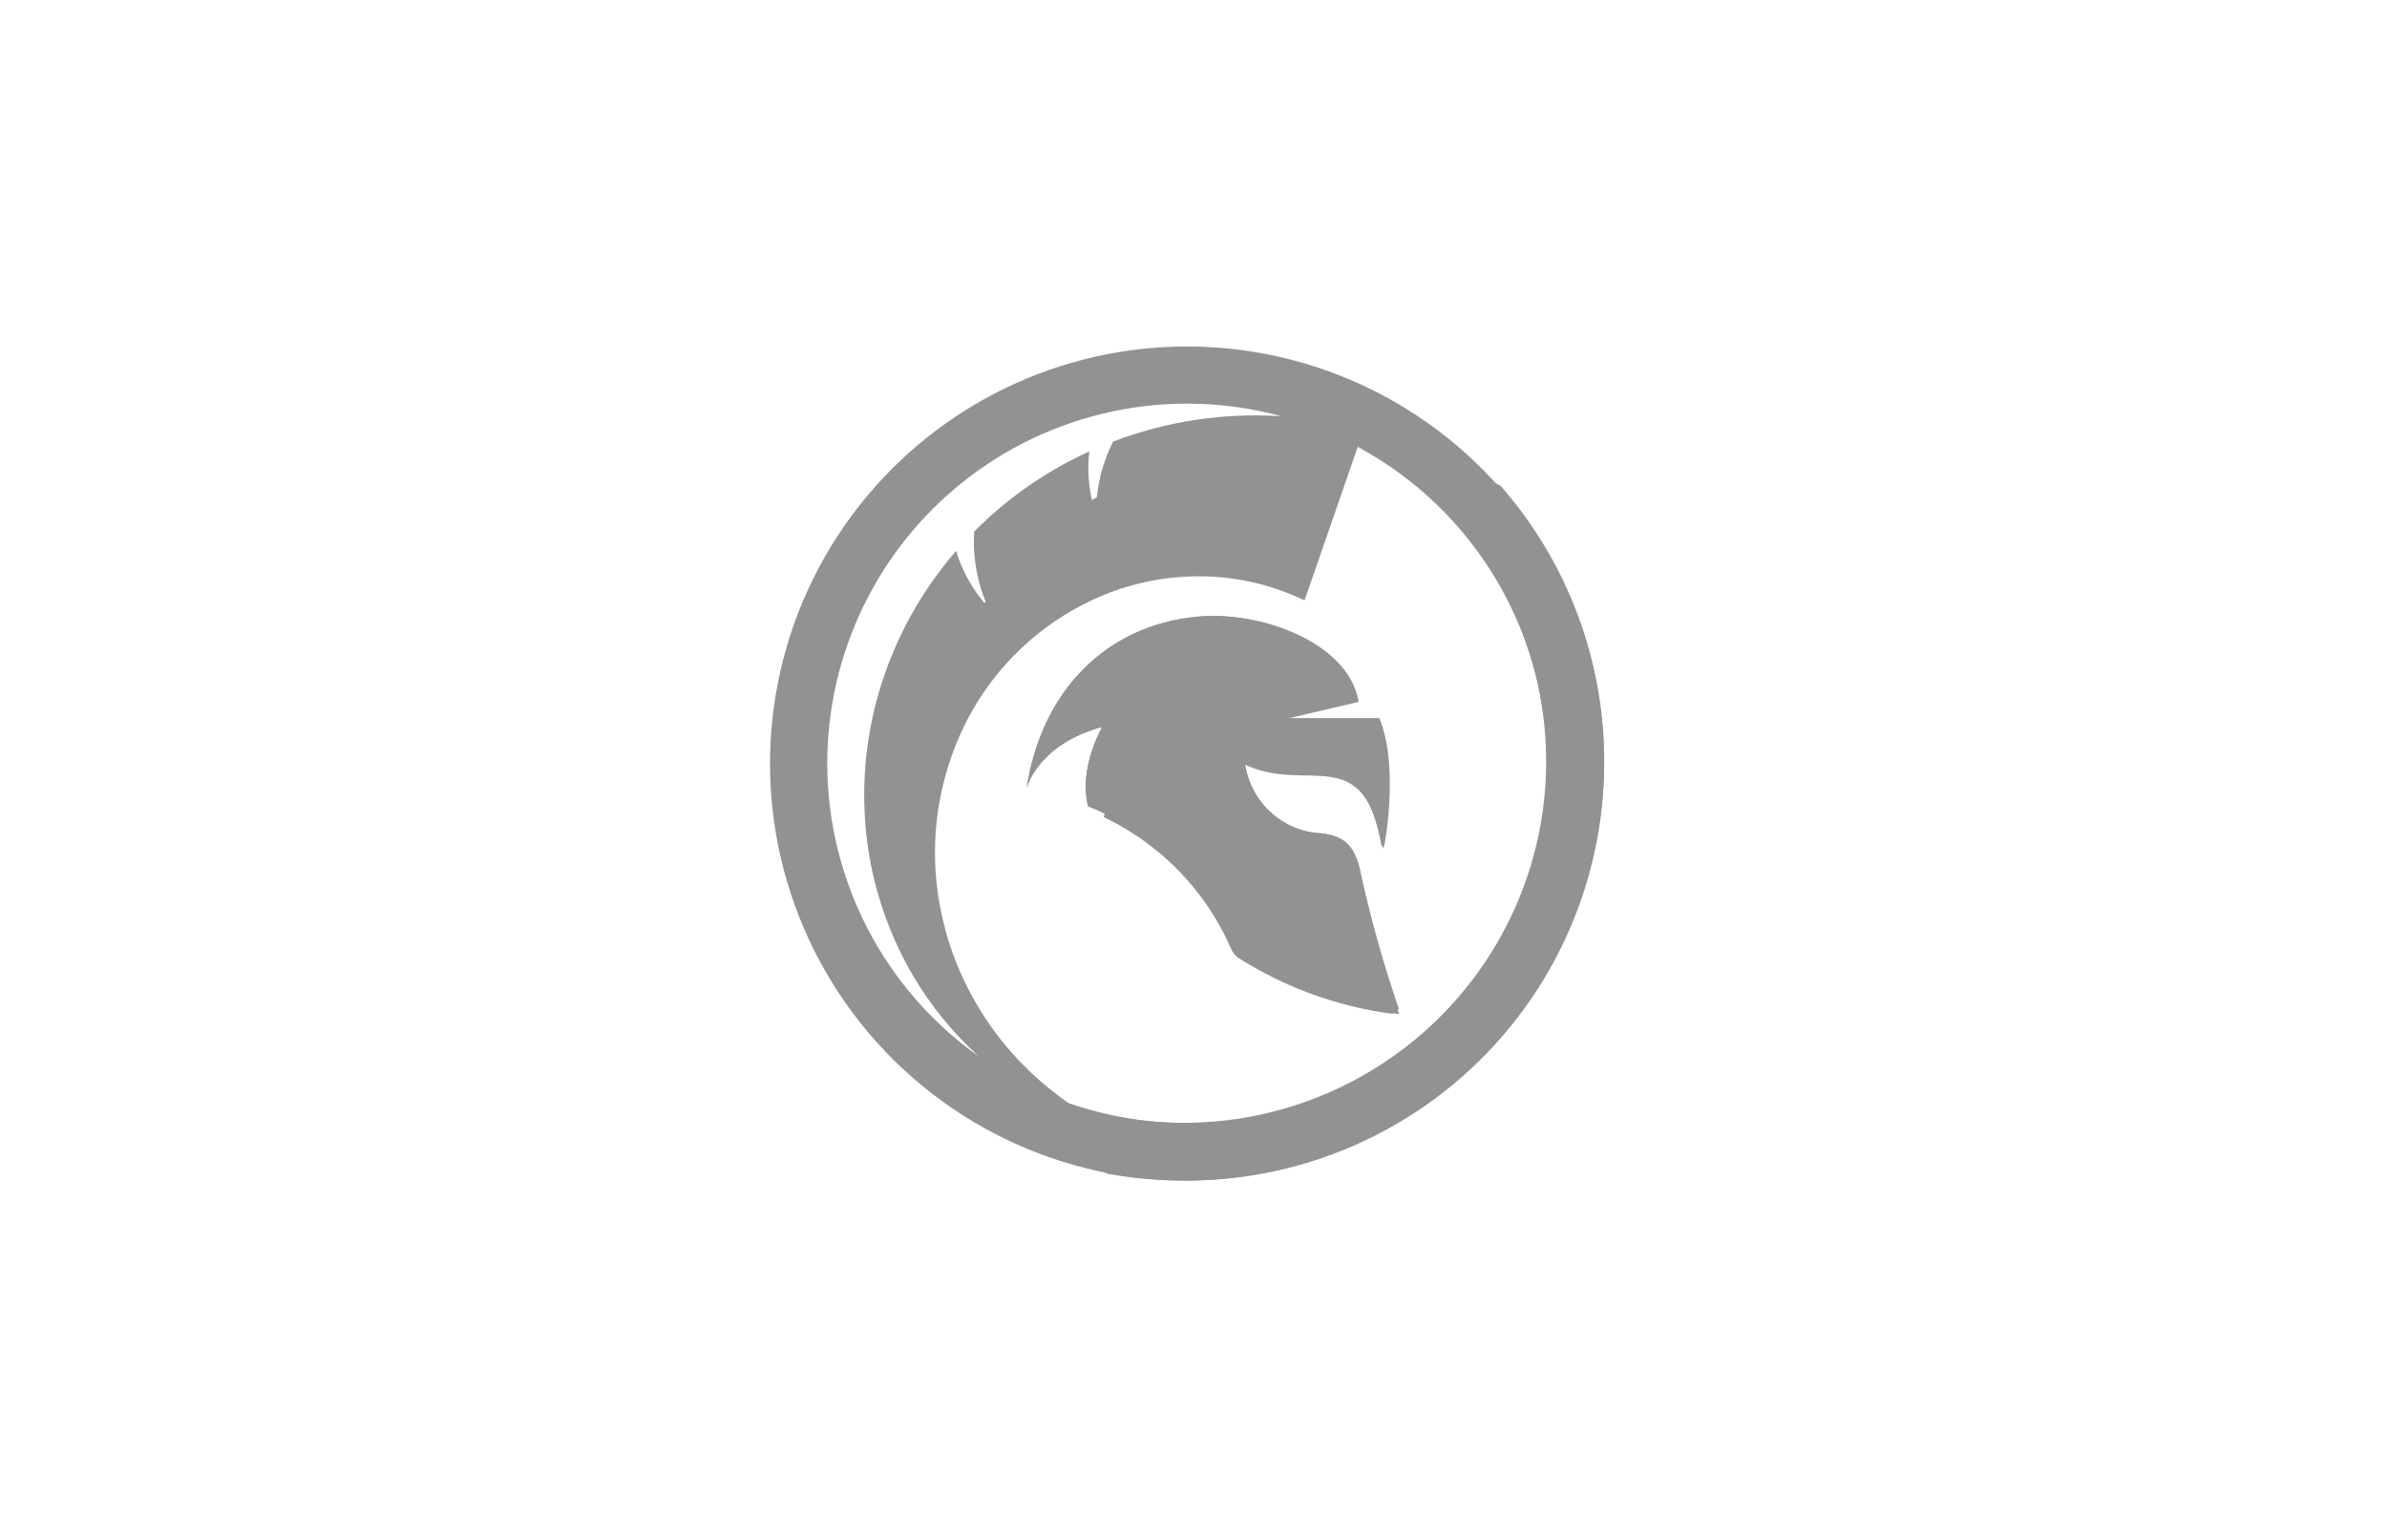
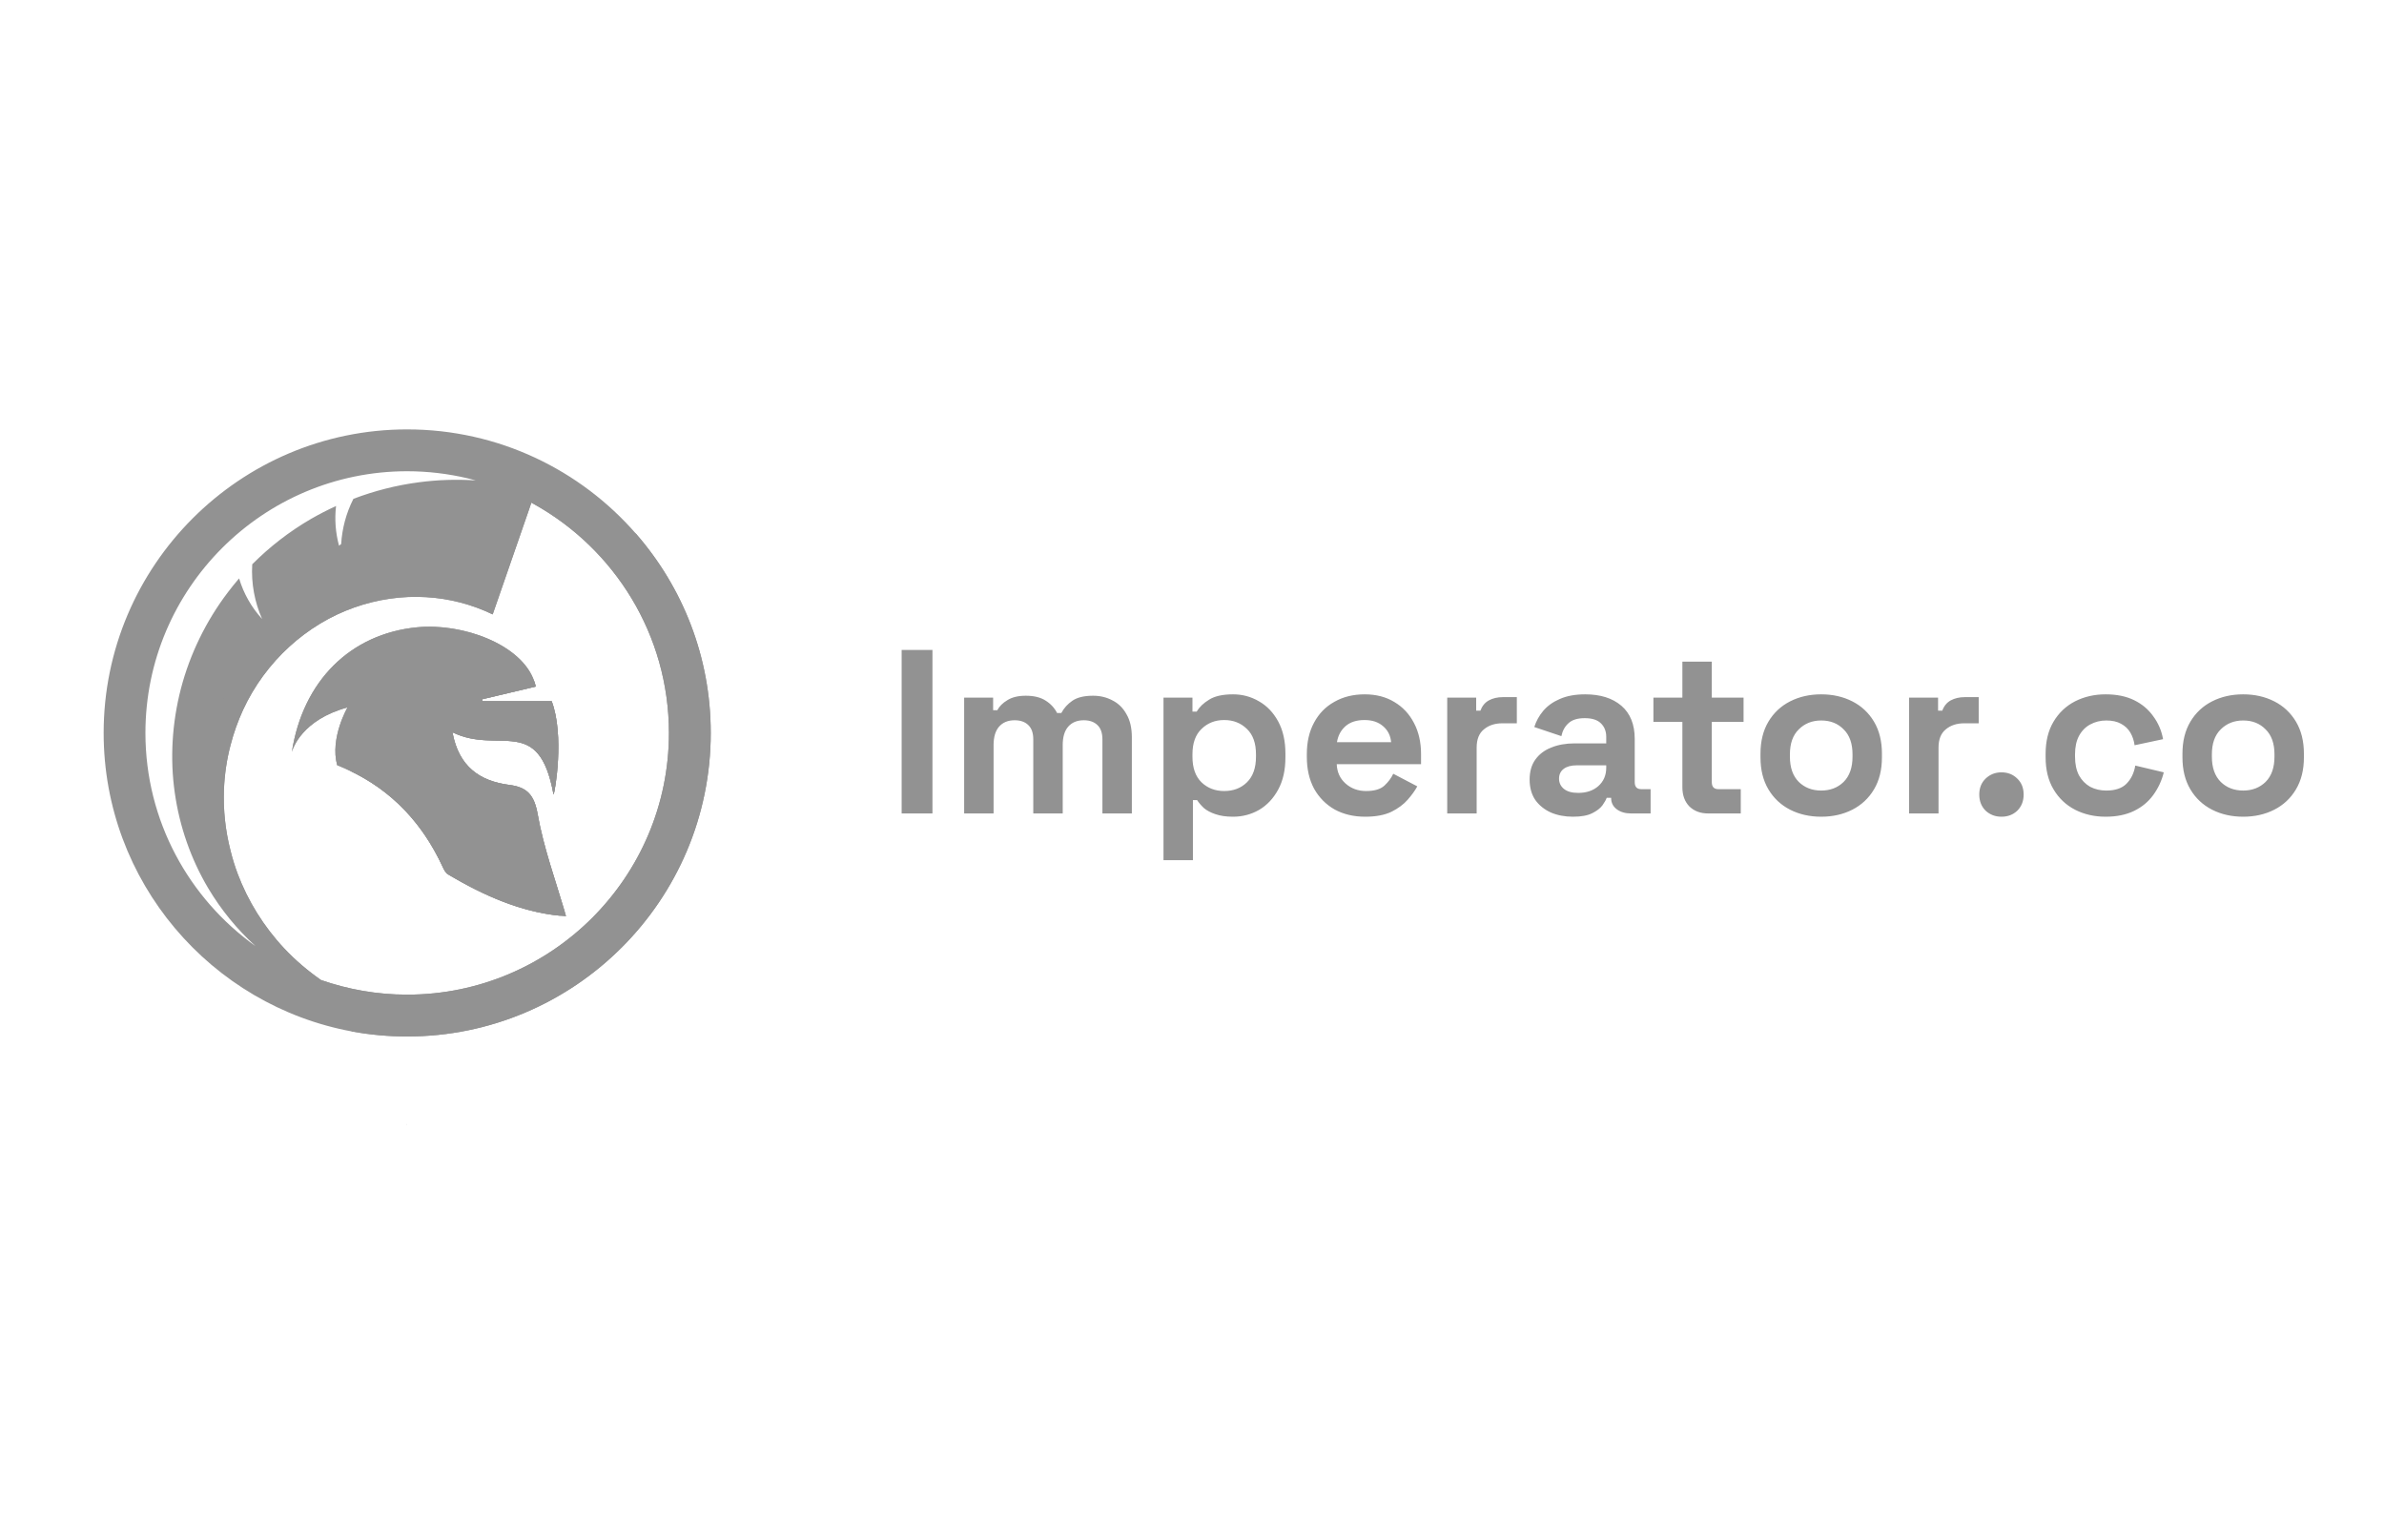
- <svg xmlns="http://www.w3.org/2000/svg" width="186" height="120" viewBox="0 0 186 120" fill="none">
-   <path d="M101.149 44.146C101.042 44.108 100.942 44.069 100.842 44.038C100.703 43.979 100.559 43.93 100.412 43.892C100.259 43.839 100.105 43.784 99.952 43.739C99.889 43.716 99.825 43.699 99.76 43.685C99.422 43.578 99.061 43.471 98.701 43.379C94.135 42.11 89.256 42.648 85.076 44.883C85.068 44.883 85.06 44.891 85.052 44.898C84.692 45.06 84.347 45.244 84.001 45.428C81.192 46.991 78.788 49.189 76.981 51.847C75.173 54.505 74.012 57.55 73.59 60.737C73.919 59.465 74.36 58.224 74.909 57.03C76.068 54.502 77.717 52.23 79.761 50.344C81.805 48.459 84.203 46.999 86.816 46.048C89.273 45.171 91.88 44.793 94.485 44.935C96.972 45.072 99.408 45.701 101.651 46.785L105.563 35.489C103.257 37.867 101.719 40.883 101.149 44.146ZM117.006 38.165C113.6 34.25 109.305 31.207 104.482 29.293C99.659 27.378 94.448 26.646 89.284 27.159C84.121 27.672 79.155 29.414 74.802 32.24C70.45 35.066 66.838 38.894 64.267 43.402C61.697 47.911 60.243 52.97 60.028 58.156C59.813 63.342 60.843 68.504 63.031 73.211C65.219 77.917 68.502 82.031 72.606 85.207C76.71 88.384 81.514 90.532 86.617 91.471C91.305 92.327 96.124 92.143 100.732 90.931C105.341 89.72 109.627 87.511 113.288 84.46C116.95 81.409 119.896 77.591 121.92 73.276C123.944 68.961 124.995 64.254 125 59.487C125.007 51.644 122.167 44.065 117.006 38.16V38.165ZM64.461 59.487C64.463 55.254 65.422 51.076 67.268 47.267C69.113 43.458 71.797 40.115 75.118 37.492C78.439 34.867 82.31 33.029 86.442 32.115C90.574 31.201 94.86 31.235 98.977 32.213C99.26 32.29 99.545 32.359 99.829 32.435C95.374 32.145 90.909 32.817 86.738 34.408C85.972 35.92 85.526 37.573 85.427 39.265C85.411 39.548 85.403 39.833 85.403 40.109C85.326 39.878 85.257 39.648 85.197 39.419C84.824 38.037 84.717 36.596 84.882 35.175C83.962 35.596 83.072 36.058 82.205 36.556C79.901 37.894 77.783 39.529 75.906 41.421C75.787 43.427 76.149 45.434 76.964 47.271C75.824 46.029 74.982 44.544 74.501 42.928C74.47 42.959 74.448 42.989 74.424 43.012C74.034 43.464 73.673 43.922 73.319 44.386C70.971 47.465 69.255 50.978 68.271 54.724C67.32 58.361 67.095 62.15 67.611 65.874C68.116 69.48 69.329 72.951 71.179 76.087C72.552 78.403 74.264 80.501 76.257 82.311C72.613 79.724 69.641 76.301 67.589 72.331C65.537 68.36 64.465 63.956 64.461 59.486V59.487ZM92.487 87.521C89.348 87.52 86.23 86.993 83.265 85.96C81.843 84.972 80.527 83.839 79.337 82.58C77.159 80.263 75.459 77.537 74.336 74.561C74.031 73.748 73.775 72.918 73.569 72.075C73.023 69.949 72.788 67.754 72.871 65.56C72.936 63.932 73.177 62.316 73.592 60.741C73.921 59.468 74.363 58.228 74.912 57.034C76.07 54.506 77.72 52.233 79.764 50.348C81.808 48.463 84.206 47.002 86.819 46.052C89.276 45.175 91.883 44.797 94.487 44.939C96.975 45.076 99.41 45.705 101.653 46.789L105.566 35.493L105.796 34.817C105.896 34.871 105.988 34.917 106.079 34.978C111.514 37.988 115.794 42.72 118.247 48.428C120.701 54.136 121.188 60.499 119.632 66.514C118.077 72.53 114.567 77.858 109.654 81.66C104.741 85.463 98.704 87.525 92.492 87.522L92.487 87.521ZM101.149 44.147C101.042 44.109 100.942 44.07 100.842 44.039C100.703 43.98 100.559 43.932 100.412 43.894C100.259 43.84 100.105 43.786 99.952 43.74C99.889 43.718 99.825 43.7 99.76 43.687C99.422 43.579 99.061 43.472 98.701 43.38C94.135 42.111 89.256 42.65 85.076 44.884C85.068 44.884 85.06 44.892 85.052 44.9C84.692 45.061 84.347 45.246 84.001 45.429C81.192 46.992 78.788 49.191 76.981 51.849C75.173 54.507 74.012 57.551 73.59 60.738C73.919 59.466 74.36 58.225 74.909 57.031C76.068 54.503 77.717 52.231 79.761 50.346C81.805 48.46 84.203 47 86.816 46.049C89.273 45.173 91.88 44.794 94.485 44.936C96.972 45.073 99.408 45.702 101.651 46.786L105.563 35.491C103.257 37.868 101.719 40.883 101.149 44.146V44.147Z" fill="#929292" />
-   <path d="M109 79C104.546 78.529 100.265 76.993 96.512 74.52C96.272 74.327 96.089 74.072 95.981 73.782C94.924 71.298 93.39 69.05 91.469 67.169C89.548 65.289 87.277 63.812 84.789 62.826C84.008 59.911 85.888 56.643 85.888 56.643C81.084 57.962 80.11 61.031 80 61.408C81.167 53.82 86.183 48.749 93.269 48.059C98.285 47.575 104.879 50.1 105.795 54.411C103.916 54.856 102.028 55.321 100.135 55.77C100.141 55.838 100.144 55.907 100.143 55.976H107.481C108.852 59.605 107.83 65.774 107.679 65.973C106.125 57.311 101.901 61.754 96.985 59.306C97.157 60.821 97.86 62.222 98.965 63.257C100.071 64.292 101.506 64.89 103.011 64.945C104.913 65.191 105.64 66.042 106.003 68.106C106.81 71.789 107.81 75.425 109 79Z" fill="#929292" />
-   <path d="M109 79C108.788 78.984 108.576 78.97 108.358 78.947C104.134 78.372 100.088 76.86 96.508 74.52C96.268 74.328 96.085 74.073 95.977 73.784C94.056 69.271 90.592 65.61 86.221 63.474C85.759 63.236 85.281 63.03 84.788 62.824C84.008 59.91 85.887 56.642 85.887 56.642C81.084 57.961 80.11 61.03 80 61.405C81.167 53.818 86.183 48.749 93.267 48.059C98.056 47.599 104.285 49.878 105.634 53.843C105.702 54.028 105.755 54.218 105.793 54.411C103.914 54.855 102.027 55.321 100.133 55.769C100.139 55.838 100.142 55.907 100.141 55.975H107.476C108.847 59.604 107.825 65.772 107.673 65.971C106.119 57.31 101.896 61.752 96.981 59.305C97.153 60.819 97.855 62.22 98.96 63.255C100.066 64.289 101.501 64.888 103.005 64.943C104.907 65.188 105.634 66.039 105.999 68.103C106.765 71.639 107.724 75.129 108.87 78.558C108.916 78.713 108.955 78.855 109 79Z" fill="#929292" />
-   <path d="M116.935 37.865C112.024 35.153 106.466 33.823 100.855 34.019C95.245 34.215 89.793 35.928 85.084 38.976C85.007 39.022 84.929 39.077 84.852 39.131C80.473 42.023 76.905 45.98 74.484 50.628C72.062 55.276 70.867 60.462 71.012 65.698C71.156 70.934 72.635 76.047 75.308 80.556C77.982 85.064 81.762 88.82 86.294 91.468C91.021 92.329 95.88 92.143 100.527 90.925C105.175 89.707 109.498 87.486 113.19 84.419C116.882 81.352 119.853 77.513 121.894 73.174C123.935 68.835 124.995 64.103 125 59.31C125.006 51.423 122.14 43.803 116.935 37.865ZM92.209 87.499C89.043 87.498 85.9 86.968 82.909 85.93C81.475 84.936 80.148 83.798 78.948 82.531C76.751 80.201 75.037 77.461 73.905 74.469C73.598 73.651 73.34 72.817 73.131 71.969C72.581 69.831 72.343 67.625 72.427 65.419C72.493 63.782 72.737 62.157 73.155 60.573C73.487 59.294 73.932 58.046 74.485 56.846C75.654 54.304 77.317 52.019 79.379 50.124C81.44 48.228 83.858 46.76 86.493 45.804C88.971 44.923 91.6 44.542 94.226 44.685C96.735 44.823 99.191 45.455 101.452 46.545L105.398 35.188L105.63 34.508C105.731 34.562 105.824 34.609 105.915 34.67C111.396 37.697 115.711 42.455 118.185 48.194C120.658 53.934 121.149 60.331 119.58 66.379C118.011 72.428 114.47 77.784 109.516 81.607C104.562 85.43 98.474 87.503 92.209 87.499Z" fill="#929292" />
-   <path d="M109 78.614C108.831 78.743 108.661 78.871 108.478 79C104.189 78.431 100.081 76.933 96.445 74.615C96.202 74.424 96.016 74.172 95.907 73.885C93.956 69.414 90.439 65.787 86 63.671C86.535 61.684 87.495 59.835 88.816 58.246C90.136 56.658 91.786 55.369 93.655 54.465C95.523 53.56 97.567 53.063 99.647 53.006C101.726 52.948 103.795 53.333 105.711 54.133C105.78 54.316 105.834 54.504 105.873 54.695C103.965 55.136 102.049 55.596 100.126 56.041C100.132 56.109 100.135 56.177 100.134 56.245H107.582C108.974 59.84 107.936 65.951 107.781 66.148C106.204 57.568 101.915 61.969 96.926 59.544C97.1 61.044 97.813 62.432 98.935 63.457C100.057 64.482 101.514 65.075 103.042 65.129C104.973 65.373 105.711 66.216 106.082 68.261C106.861 71.762 107.835 75.218 109 78.614Z" fill="#929292" />
+ <svg xmlns="http://www.w3.org/2000/svg" width="161" height="104" viewBox="0 0 161 104" fill="none">
+   <path d="M60.891 54.937V43.896H62.973V54.937H60.891ZM65.113 54.937V47.114H67.069V47.965H67.352C67.489 47.703 67.715 47.477 68.031 47.287C68.346 47.087 68.761 46.987 69.277 46.987C69.834 46.987 70.281 47.098 70.617 47.319C70.954 47.529 71.212 47.808 71.39 48.155H71.674C71.853 47.818 72.105 47.54 72.431 47.319C72.757 47.098 73.22 46.987 73.819 46.987C74.303 46.987 74.739 47.093 75.129 47.303C75.528 47.503 75.844 47.813 76.075 48.234C76.317 48.644 76.438 49.164 76.438 49.795V54.937H74.45V49.937C74.45 49.506 74.34 49.185 74.119 48.975C73.898 48.754 73.588 48.644 73.188 48.644C72.736 48.644 72.384 48.791 72.132 49.085C71.89 49.369 71.769 49.779 71.769 50.316V54.937H69.781V49.937C69.781 49.506 69.671 49.185 69.45 48.975C69.229 48.754 68.919 48.644 68.52 48.644C68.067 48.644 67.715 48.791 67.463 49.085C67.221 49.369 67.1 49.779 67.1 50.316V54.937H65.113ZM78.575 58.092V47.114H80.531V48.06H80.815C80.994 47.755 81.272 47.487 81.651 47.256C82.029 47.014 82.571 46.893 83.275 46.893C83.906 46.893 84.49 47.051 85.026 47.366C85.562 47.671 85.994 48.123 86.32 48.722C86.646 49.322 86.809 50.047 86.809 50.899V51.152C86.809 52.003 86.646 52.729 86.32 53.328C85.994 53.928 85.562 54.385 85.026 54.7C84.49 55.005 83.906 55.158 83.275 55.158C82.802 55.158 82.403 55.1 82.077 54.984C81.761 54.879 81.504 54.742 81.304 54.574C81.115 54.395 80.962 54.217 80.846 54.038H80.562V58.092H78.575ZM82.676 53.423C83.296 53.423 83.806 53.228 84.206 52.839C84.616 52.44 84.821 51.861 84.821 51.104V50.947C84.821 50.189 84.616 49.616 84.206 49.227C83.796 48.828 83.286 48.628 82.676 48.628C82.066 48.628 81.556 48.828 81.146 49.227C80.736 49.616 80.531 50.189 80.531 50.947V51.104C80.531 51.861 80.736 52.44 81.146 52.839C81.556 53.228 82.066 53.423 82.676 53.423ZM92.198 55.158C91.42 55.158 90.731 54.995 90.132 54.669C89.543 54.332 89.08 53.864 88.744 53.265C88.418 52.655 88.255 51.94 88.255 51.12V50.931C88.255 50.111 88.418 49.401 88.744 48.801C89.07 48.191 89.527 47.724 90.116 47.398C90.705 47.061 91.388 46.893 92.166 46.893C92.934 46.893 93.602 47.066 94.169 47.413C94.737 47.75 95.179 48.223 95.494 48.833C95.81 49.432 95.968 50.132 95.968 50.931V51.609H90.274C90.295 52.145 90.494 52.582 90.873 52.918C91.251 53.255 91.714 53.423 92.261 53.423C92.818 53.423 93.228 53.302 93.491 53.06C93.754 52.818 93.954 52.55 94.091 52.256L95.715 53.107C95.568 53.381 95.353 53.681 95.069 54.007C94.795 54.322 94.427 54.595 93.965 54.827C93.502 55.047 92.913 55.158 92.198 55.158ZM90.289 50.126H93.949C93.907 49.674 93.723 49.311 93.397 49.038C93.081 48.765 92.666 48.628 92.151 48.628C91.614 48.628 91.188 48.765 90.873 49.038C90.558 49.311 90.363 49.674 90.289 50.126ZM97.736 54.937V47.114H99.692V47.997H99.976C100.092 47.681 100.281 47.45 100.544 47.303C100.817 47.156 101.133 47.082 101.49 47.082H102.437V48.849H101.459C100.954 48.849 100.539 48.985 100.213 49.259C99.887 49.522 99.724 49.932 99.724 50.489V54.937H97.736ZM106.235 55.158C105.677 55.158 105.178 55.063 104.736 54.874C104.295 54.674 103.942 54.39 103.68 54.022C103.427 53.644 103.301 53.186 103.301 52.65C103.301 52.114 103.427 51.667 103.68 51.309C103.942 50.941 104.3 50.668 104.752 50.489C105.215 50.3 105.741 50.205 106.329 50.205H108.475V49.764C108.475 49.395 108.359 49.096 108.128 48.864C107.896 48.623 107.528 48.502 107.023 48.502C106.529 48.502 106.161 48.617 105.919 48.849C105.677 49.069 105.52 49.359 105.446 49.716L103.616 49.101C103.743 48.702 103.942 48.339 104.216 48.013C104.5 47.676 104.873 47.408 105.336 47.208C105.809 46.998 106.382 46.893 107.055 46.893C108.085 46.893 108.9 47.151 109.5 47.666C110.099 48.181 110.399 48.928 110.399 49.906V52.824C110.399 53.139 110.546 53.297 110.84 53.297H111.471V54.937H110.146C109.757 54.937 109.437 54.842 109.184 54.653C108.932 54.464 108.806 54.212 108.806 53.896V53.88H108.506C108.464 54.007 108.369 54.175 108.222 54.385C108.075 54.585 107.844 54.764 107.528 54.921C107.213 55.079 106.782 55.158 106.235 55.158ZM106.582 53.549C107.139 53.549 107.591 53.397 107.938 53.092C108.296 52.776 108.475 52.361 108.475 51.846V51.688H106.471C106.103 51.688 105.814 51.767 105.604 51.924C105.394 52.082 105.288 52.303 105.288 52.587C105.288 52.871 105.399 53.102 105.62 53.281C105.84 53.46 106.161 53.549 106.582 53.549ZM115.352 54.937C114.836 54.937 114.416 54.779 114.09 54.464C113.774 54.138 113.617 53.707 113.617 53.17V48.754H111.661V47.114H113.617V44.685H115.604V47.114H117.749V48.754H115.604V52.824C115.604 53.139 115.751 53.297 116.046 53.297H117.56V54.937H115.352ZM122.993 55.158C122.215 55.158 121.516 55 120.895 54.685C120.275 54.369 119.786 53.912 119.428 53.312C119.071 52.713 118.892 51.993 118.892 51.152V50.899C118.892 50.058 119.071 49.338 119.428 48.738C119.786 48.139 120.275 47.681 120.895 47.366C121.516 47.051 122.215 46.893 122.993 46.893C123.771 46.893 124.47 47.051 125.091 47.366C125.711 47.681 126.2 48.139 126.558 48.738C126.915 49.338 127.094 50.058 127.094 50.899V51.152C127.094 51.993 126.915 52.713 126.558 53.312C126.2 53.912 125.711 54.369 125.091 54.685C124.47 55 123.771 55.158 122.993 55.158ZM122.993 53.391C123.603 53.391 124.108 53.197 124.507 52.808C124.907 52.408 125.107 51.84 125.107 51.104V50.947C125.107 50.21 124.907 49.648 124.507 49.259C124.118 48.859 123.613 48.659 122.993 48.659C122.383 48.659 121.878 48.859 121.479 49.259C121.079 49.648 120.879 50.21 120.879 50.947V51.104C120.879 51.84 121.079 52.408 121.479 52.808C121.878 53.197 122.383 53.391 122.993 53.391ZM128.929 54.937V47.114H130.885V47.997H131.169C131.284 47.681 131.474 47.45 131.737 47.303C132.01 47.156 132.325 47.082 132.683 47.082H133.629V48.849H132.651C132.147 48.849 131.731 48.985 131.405 49.259C131.079 49.522 130.916 49.932 130.916 50.489V54.937H128.929ZM135.166 55.158C134.745 55.158 134.387 55.021 134.093 54.748C133.809 54.464 133.667 54.101 133.667 53.66C133.667 53.218 133.809 52.86 134.093 52.587C134.387 52.303 134.745 52.161 135.166 52.161C135.597 52.161 135.954 52.303 136.238 52.587C136.522 52.86 136.664 53.218 136.664 53.66C136.664 54.101 136.522 54.464 136.238 54.748C135.954 55.021 135.597 55.158 135.166 55.158ZM142.2 55.158C141.443 55.158 140.754 55 140.134 54.685C139.524 54.369 139.04 53.912 138.683 53.312C138.325 52.713 138.147 51.987 138.147 51.136V50.915C138.147 50.063 138.325 49.338 138.683 48.738C139.04 48.139 139.524 47.681 140.134 47.366C140.754 47.051 141.443 46.893 142.2 46.893C142.947 46.893 143.588 47.024 144.125 47.287C144.661 47.55 145.092 47.913 145.418 48.376C145.754 48.828 145.975 49.343 146.08 49.921L144.156 50.331C144.114 50.016 144.019 49.732 143.872 49.48C143.725 49.227 143.515 49.028 143.241 48.88C142.978 48.733 142.647 48.659 142.248 48.659C141.848 48.659 141.485 48.749 141.159 48.928C140.844 49.096 140.591 49.353 140.402 49.7C140.223 50.037 140.134 50.452 140.134 50.947V51.104C140.134 51.599 140.223 52.019 140.402 52.366C140.591 52.703 140.844 52.96 141.159 53.139C141.485 53.307 141.848 53.391 142.248 53.391C142.847 53.391 143.299 53.239 143.604 52.934C143.92 52.618 144.119 52.208 144.203 51.704L146.128 52.161C145.991 52.718 145.754 53.228 145.418 53.691C145.092 54.143 144.661 54.501 144.125 54.764C143.588 55.026 142.947 55.158 142.2 55.158ZM151.49 55.158C150.711 55.158 150.012 55 149.392 54.685C148.771 54.369 148.282 53.912 147.925 53.312C147.567 52.713 147.389 51.993 147.389 51.152V50.899C147.389 50.058 147.567 49.338 147.925 48.738C148.282 48.139 148.771 47.681 149.392 47.366C150.012 47.051 150.711 46.893 151.49 46.893C152.268 46.893 152.967 47.051 153.587 47.366C154.208 47.681 154.697 48.139 155.054 48.738C155.412 49.338 155.591 50.058 155.591 50.899V51.152C155.591 51.993 155.412 52.713 155.054 53.312C154.697 53.912 154.208 54.369 153.587 54.685C152.967 55 152.268 55.158 151.49 55.158ZM151.49 53.391C152.099 53.391 152.604 53.197 153.004 52.808C153.403 52.408 153.603 51.84 153.603 51.104V50.947C153.603 50.21 153.403 49.648 153.004 49.259C152.615 48.859 152.11 48.659 151.49 48.659C150.88 48.659 150.375 48.859 149.975 49.259C149.576 49.648 149.376 50.21 149.376 50.947V51.104C149.376 51.84 149.576 52.408 149.975 52.808C150.375 53.197 150.88 53.391 151.49 53.391Z" fill="#929292" />
+   <path d="M27.473 75.928L27.48 75.938L27.451 75.952L27.473 75.928Z" fill="#929292" />
+   <path d="M27.494 75.908L27.443 75.945L27.438 75.937L27.494 75.908Z" fill="#929292" />
+   <path d="M32.959 39.829C32.892 39.804 32.829 39.78 32.766 39.761C32.674 39.722 32.587 39.694 32.494 39.67C32.398 39.636 32.301 39.603 32.204 39.573C32.165 39.558 32.126 39.549 32.083 39.539C31.871 39.472 31.643 39.404 31.416 39.346C29.079 38.746 25.982 38.587 22.822 40.294C22.817 40.294 22.813 40.3 22.808 40.304C22.581 40.406 22.363 40.522 22.145 40.637C18.981 42.393 16.74 45.374 15.87 48.786C15.743 49.275 15.647 49.782 15.579 50.29C15.788 49.483 16.068 48.704 16.411 47.954C17.945 44.63 20.751 42.148 23.92 41.031C25.503 40.469 27.162 40.237 28.754 40.329C30.356 40.416 31.89 40.828 33.274 41.495L35.742 34.373C34.289 35.865 33.317 37.772 32.959 39.829ZM42.959 36.055C39.2 31.734 33.66 29 27.495 29C16.194 29 7 38.198 7 49.501C7 59.541 14.252 67.92 23.794 69.667C24.994 69.885 26.233 70 27.495 70C38.803 70 48 60.803 48 49.501C48.001 44.362 46.1 39.659 42.959 36.055ZM9.821 49.5C9.821 39.755 17.751 31.826 27.495 31.826C28.903 31.826 30.273 31.995 31.589 32.305C31.768 32.353 31.947 32.396 32.126 32.445C30.839 32.363 29.552 32.402 28.289 32.571C26.766 32.77 25.28 33.151 23.867 33.689C23.368 34.671 23.102 35.711 23.039 36.752C23.029 36.931 23.024 37.109 23.024 37.284C22.976 37.139 22.933 36.994 22.894 36.849C22.662 35.982 22.589 35.078 22.695 34.173C22.115 34.44 21.553 34.73 21.006 35.044C19.541 35.896 18.205 36.932 17.034 38.111C16.956 39.423 17.203 40.676 17.701 41.803C16.991 41.029 16.453 40.09 16.148 39.065C16.129 39.084 16.115 39.104 16.1 39.119C15.858 39.404 15.626 39.69 15.403 39.985C13.903 41.95 12.824 44.19 12.219 46.503C11.618 48.82 11.473 51.229 11.802 53.533C12.126 55.836 12.905 58.038 14.053 59.973C14.928 61.448 16.017 62.774 17.256 63.897C12.763 60.686 9.821 55.432 9.821 49.5ZM27.497 67.175C25.465 67.175 23.505 66.822 21.68 66.187C20.78 65.559 19.943 64.847 19.203 64.059C17.81 62.579 16.74 60.841 16.048 59.003C15.855 58.486 15.695 57.968 15.565 57.435C15.217 56.076 15.072 54.688 15.124 53.328C15.167 52.292 15.318 51.271 15.579 50.289C15.788 49.482 16.068 48.703 16.411 47.953C17.945 44.629 20.751 42.147 23.92 41.029C25.503 40.468 27.162 40.236 28.754 40.328C30.356 40.415 31.89 40.827 33.274 41.494L35.742 34.372L35.887 33.946C35.95 33.98 36.008 34.01 36.065 34.048C41.489 37.067 45.176 42.863 45.176 49.502C45.176 59.244 37.245 67.175 27.497 67.175ZM32.959 39.829C32.892 39.804 32.829 39.78 32.766 39.761C32.674 39.722 32.587 39.694 32.494 39.67C32.398 39.636 32.301 39.603 32.204 39.573C32.165 39.558 32.126 39.549 32.083 39.539C31.871 39.472 31.643 39.404 31.416 39.346C29.079 38.746 25.982 38.587 22.822 40.294C22.817 40.294 22.813 40.3 22.808 40.304C22.581 40.406 22.363 40.522 22.145 40.637C18.981 42.393 16.74 45.374 15.87 48.786C15.743 49.275 15.647 49.782 15.579 50.29C15.788 49.483 16.068 48.704 16.411 47.954C17.945 44.63 20.751 42.148 23.92 41.031C25.503 40.469 27.162 40.237 28.754 40.329C30.356 40.416 31.89 40.828 33.274 41.495L35.742 34.373C34.289 35.865 33.317 37.772 32.959 39.829Z" fill="#929292" />
+   <path d="M38.227 61.876C35.441 61.702 32.785 60.555 30.254 59.051C30.099 58.959 29.997 58.755 29.915 58.586C28.362 55.199 25.938 52.935 22.769 51.676C22.27 49.838 23.47 47.776 23.47 47.776C20.403 48.608 19.778 50.544 19.711 50.78C20.456 45.995 23.659 42.797 28.183 42.362C31.386 42.057 35.595 43.649 36.181 46.368C34.981 46.649 33.776 46.939 32.567 47.224C32.572 47.267 32.572 47.311 32.572 47.355H37.256C38.132 49.643 37.479 53.533 37.382 53.658C36.39 48.196 33.695 50.997 30.555 49.454C30.976 51.763 32.389 52.754 34.402 53.011C35.616 53.165 36.081 53.703 36.314 55.004C36.718 57.314 37.55 59.545 38.227 61.876Z" fill="#929292" />
+   <path d="M38.226 61.876C38.091 61.867 37.955 61.857 37.82 61.843C35.183 61.591 32.663 60.483 30.254 59.051C30.099 58.958 29.997 58.755 29.915 58.586C28.517 55.533 26.407 53.389 23.684 52.083C23.388 51.933 23.083 51.803 22.769 51.677C22.27 49.839 23.47 47.777 23.47 47.777C20.403 48.609 19.778 50.545 19.711 50.781C20.456 45.996 23.659 42.798 28.183 42.363C31.241 42.073 35.218 43.509 36.079 46.011C36.122 46.126 36.157 46.247 36.181 46.368C34.981 46.649 33.776 46.939 32.567 47.224C32.572 47.267 32.572 47.311 32.572 47.355H37.256C38.132 49.643 37.479 53.533 37.382 53.658C36.39 48.196 33.695 50.997 30.555 49.454C30.976 51.763 32.389 52.754 34.402 53.011C35.616 53.165 36.081 53.703 36.314 55.004C36.706 57.22 37.489 59.364 38.147 61.599C38.174 61.692 38.198 61.785 38.226 61.876Z" fill="#929292" />
+   <path d="M42.958 36.055C40.181 34.511 36.982 33.631 33.576 33.631C29.691 33.631 26.072 34.778 23.038 36.752C22.99 36.781 22.941 36.815 22.893 36.849C17.672 40.313 14.232 46.24 14.232 52.975C14.232 60.087 18.074 66.304 23.793 69.667C24.993 69.885 26.231 70 27.494 70C38.801 70 47.999 60.803 47.999 49.501C48 44.362 46.099 39.659 42.958 36.055ZM27.495 67.175C25.464 67.175 23.504 66.822 21.679 66.187C20.779 65.559 19.942 64.847 19.202 64.059C17.809 62.578 16.739 60.841 16.047 59.003C15.854 58.486 15.694 57.968 15.564 57.435C15.216 56.076 15.07 54.688 15.123 53.328C15.166 52.292 15.316 51.271 15.578 50.289C15.787 49.482 16.067 48.703 16.41 47.953C17.944 44.629 20.75 42.147 23.919 41.029C25.502 40.468 27.161 40.236 28.753 40.328C30.355 40.415 31.889 40.827 33.273 41.494L35.74 34.372L35.886 33.946C35.949 33.98 36.007 34.01 36.064 34.048C41.488 37.067 45.175 42.863 45.175 49.502C45.175 59.244 37.244 67.175 27.495 67.175Z" fill="#929292" />
+   <path d="M38.144 61.601C38.038 61.683 37.932 61.765 37.82 61.843C35.183 61.591 32.663 60.483 30.254 59.051C30.099 58.958 29.997 58.755 29.915 58.586C28.516 55.533 26.407 53.389 23.684 52.083C24.719 48.174 28.28 45.29 32.513 45.29C33.78 45.29 34.986 45.547 36.079 46.012C36.122 46.127 36.157 46.248 36.181 46.369C34.981 46.65 33.776 46.94 32.567 47.225C32.572 47.268 32.572 47.312 32.572 47.356H37.256C38.132 49.644 37.479 53.534 37.382 53.66C36.39 48.197 33.695 50.998 30.555 49.456C30.976 51.764 32.389 52.755 34.402 53.012C35.616 53.166 36.081 53.704 36.313 55.005C36.703 57.222 37.486 59.365 38.144 61.601Z" fill="#929292" />
</svg>
